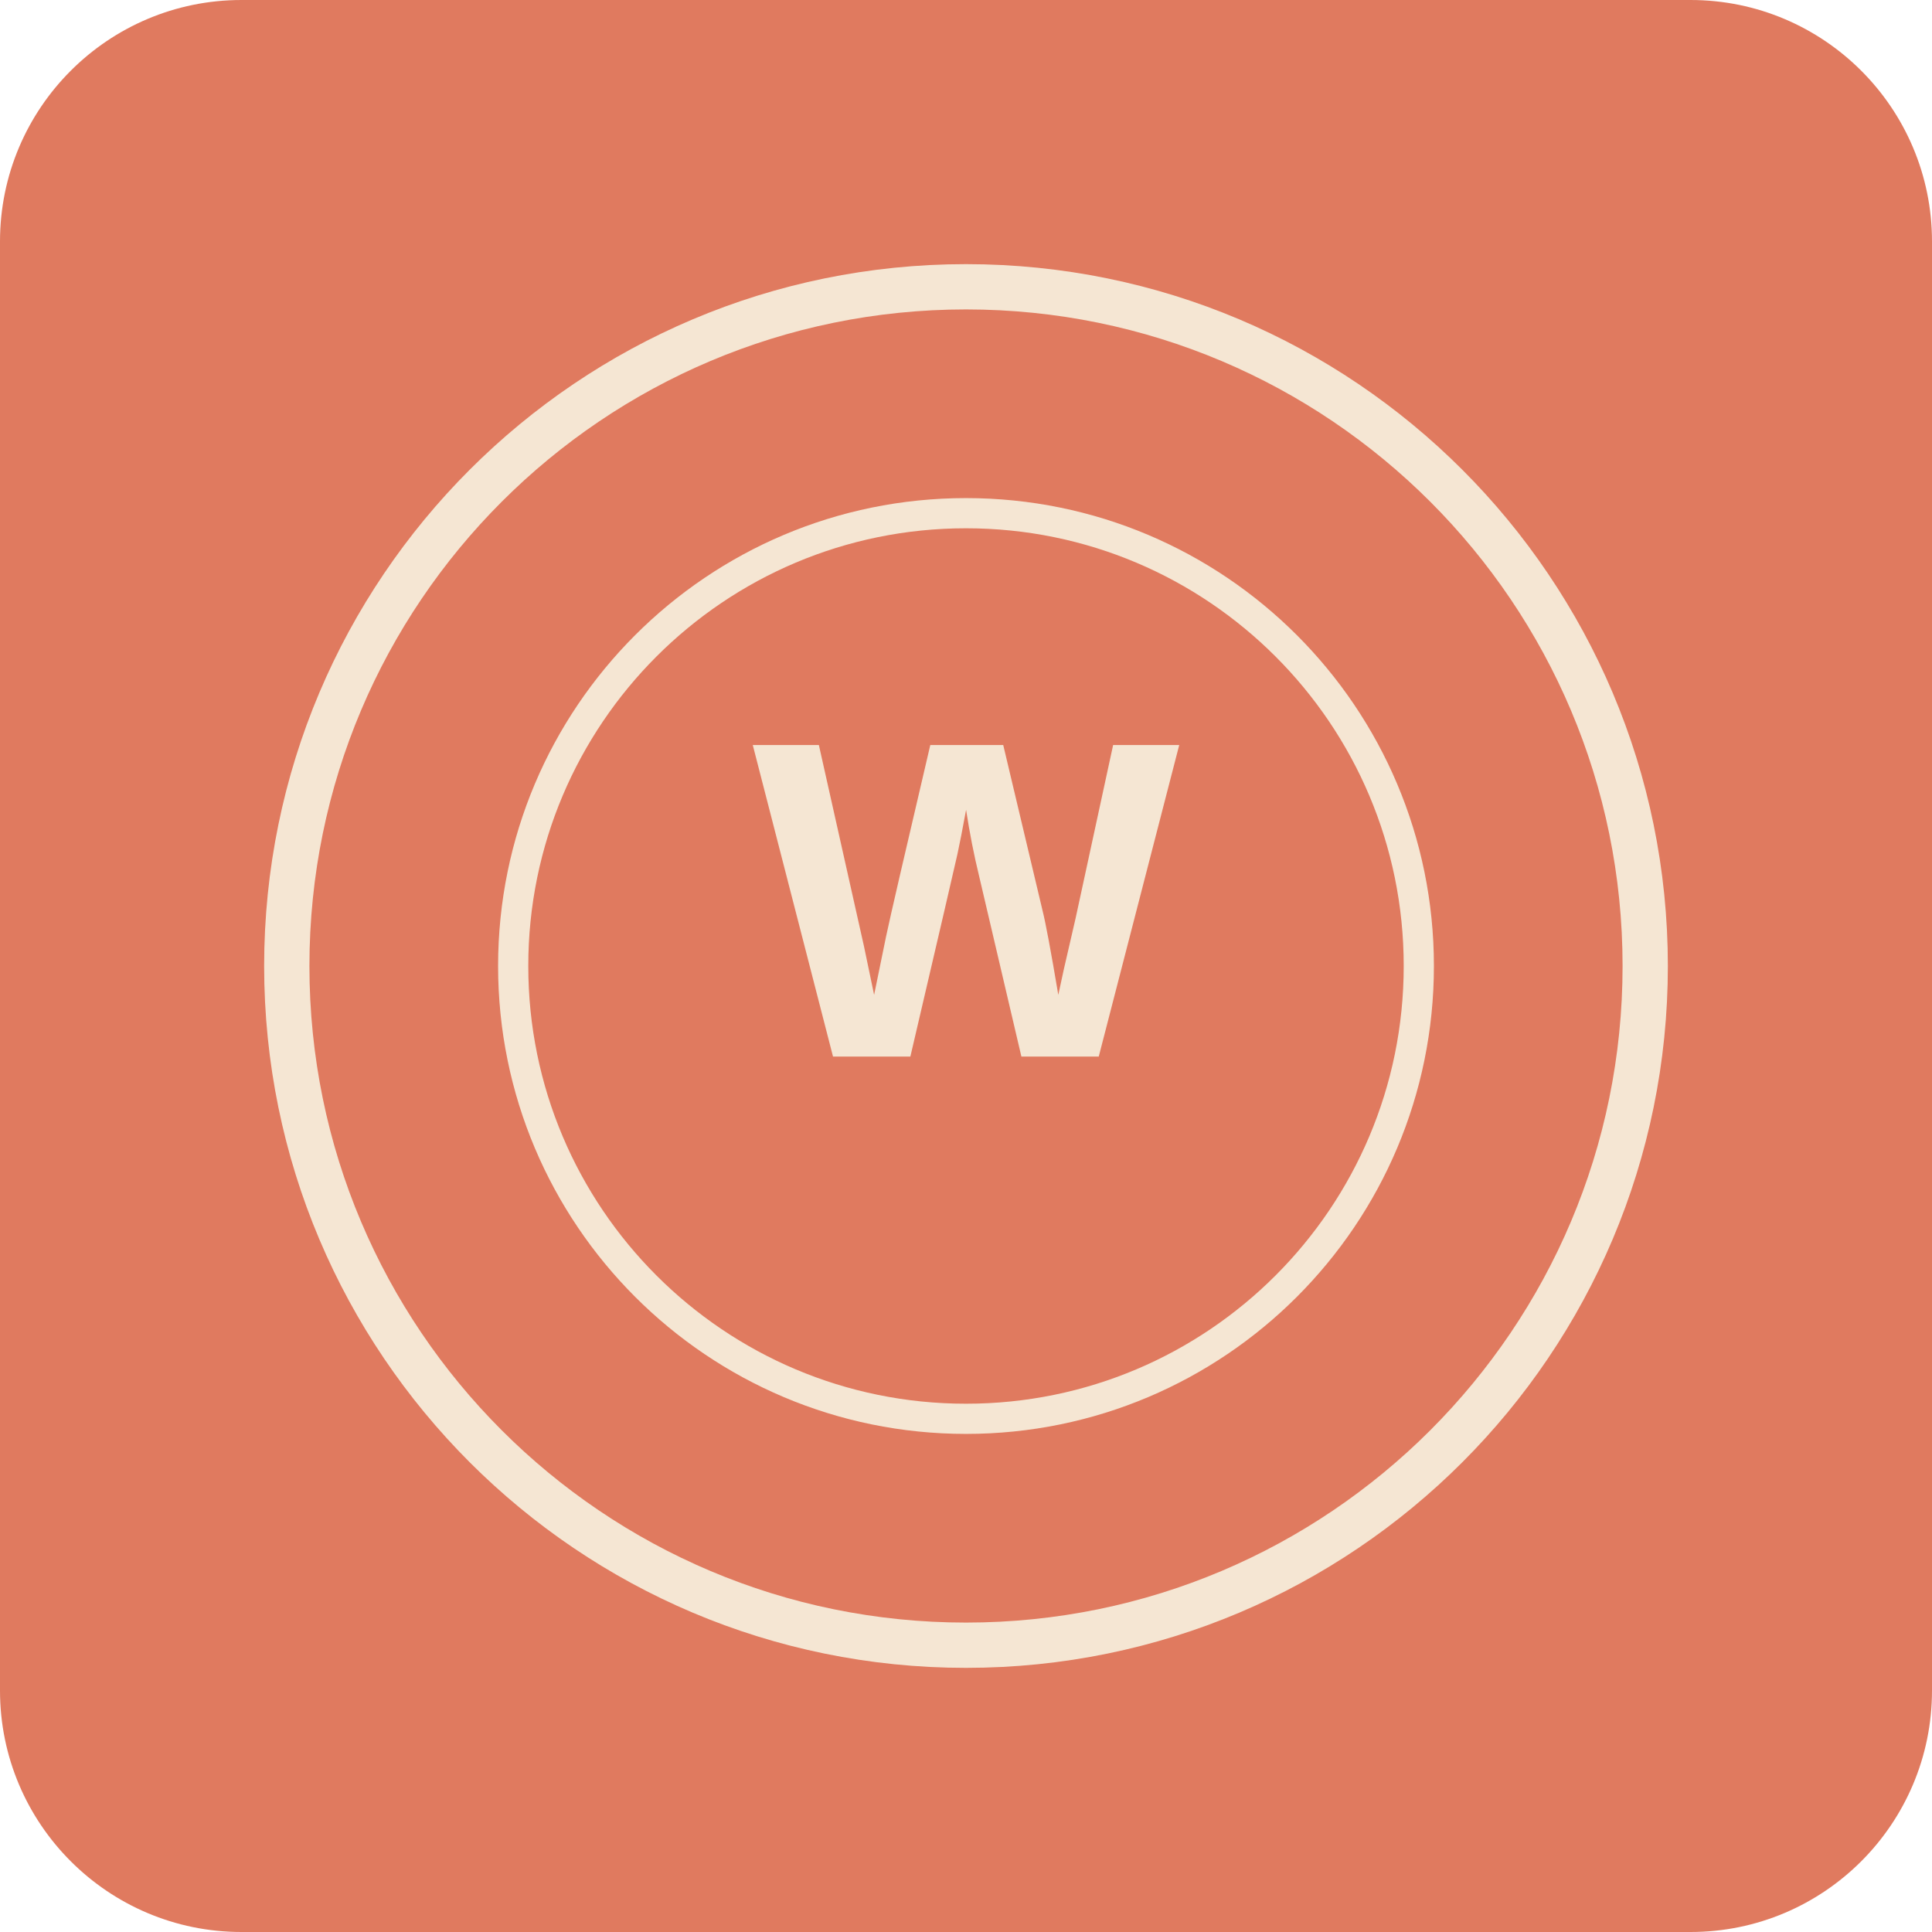
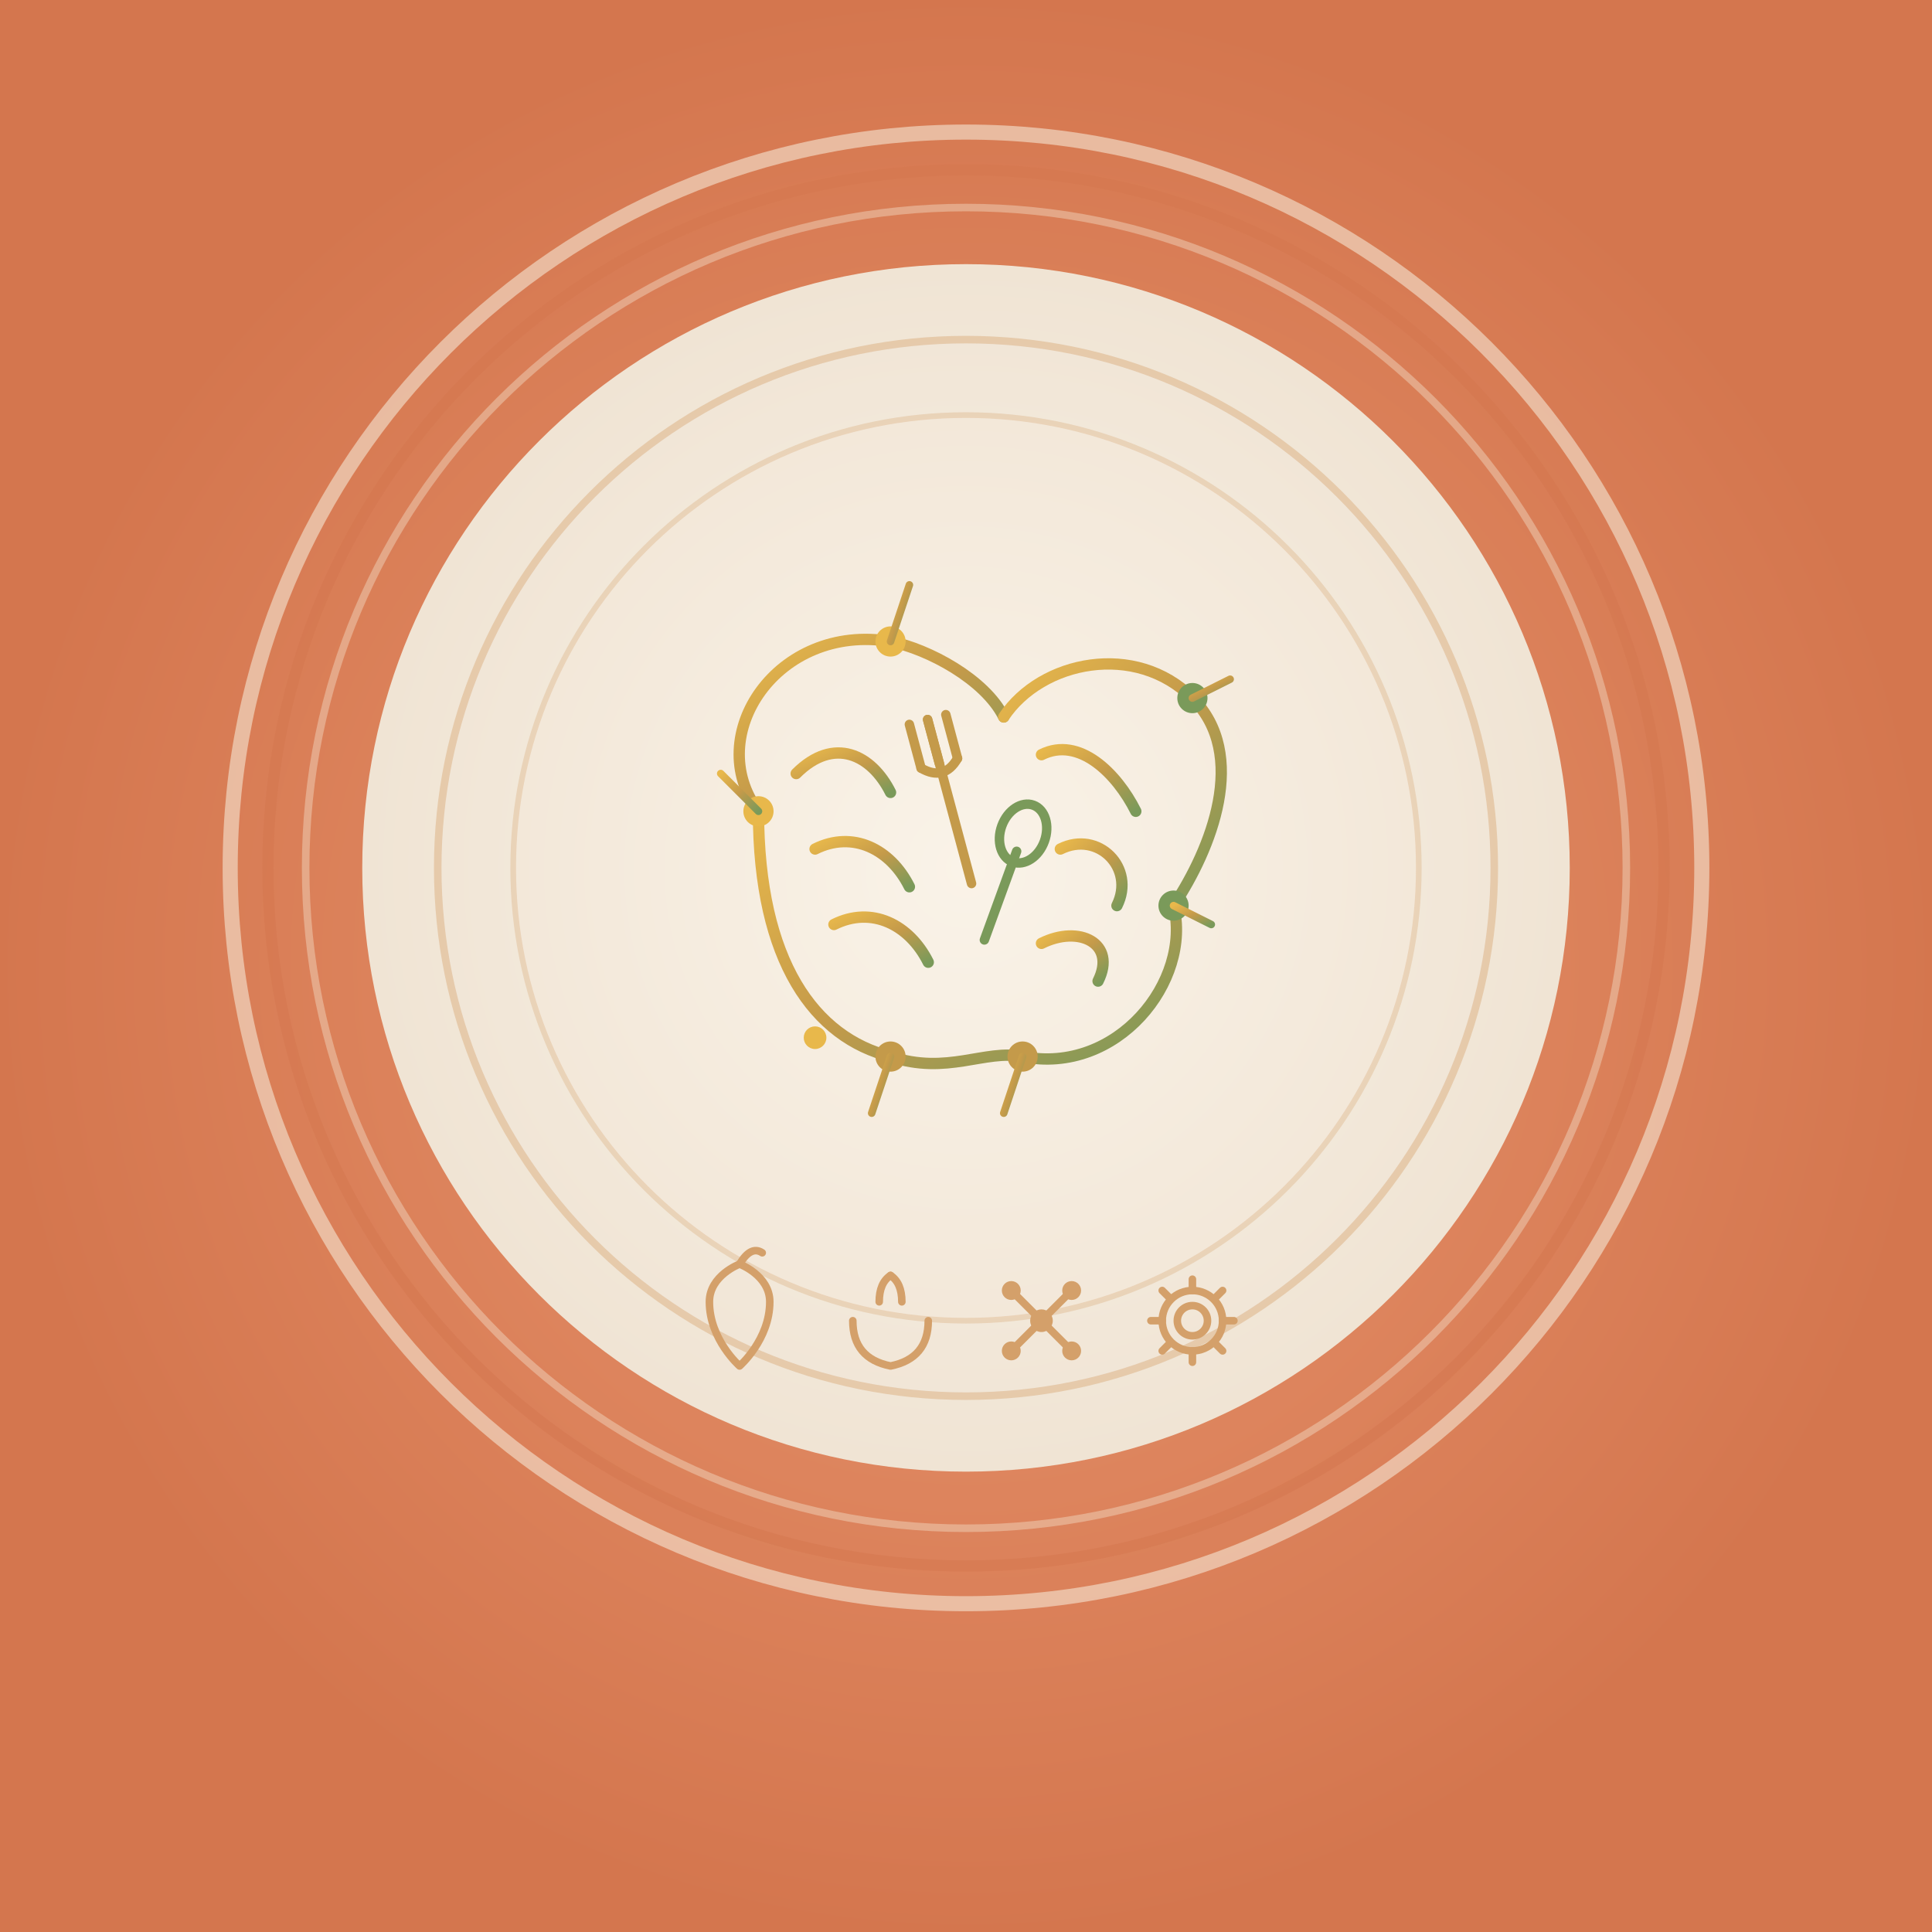
<svg xmlns="http://www.w3.org/2000/svg" viewBox="0 0 512 512" width="512" height="512">
-   <rect width="512" height="512" fill="#e07a5f" rx="64" />
-   <circle cx="256" cy="256" r="180" fill="none" stroke="#f5e6d3" stroke-width="12" />
-   <circle cx="256" cy="256" r="120" fill="none" stroke="#f5e6d3" stroke-width="8" />
-   <text x="256" y="280" text-anchor="middle" font-family="Arial,sans-serif" font-size="120" fill="#f5e6d3" font-weight="bold">W</text>
+   <defs>
+     <radialGradient id="bg" cx="50%" cy="50%" r="50%">
+       <stop offset="0%" stop-color="#e8956f" />
+       <stop offset="100%" stop-color="#d4764e" />
+     </radialGradient>
+     <radialGradient id="plate" cx="50%" cy="50%" r="50%">
+       <stop offset="0%" stop-color="#faf3e8" />
+       <stop offset="100%" stop-color="#f0e4d4" />
+     </radialGradient>
+     <linearGradient id="brain" x1="0%" y1="0%" x2="100%" y2="100%">
+       <stop offset="0%" stop-color="#e8b84b" />
+       <stop offset="50%" stop-color="#c49a4a" />
+       <stop offset="100%" stop-color="#7a9a5a" />
+     </linearGradient>
+   </defs>
+   <rect width="512" height="512" fill="url(#bg)" />
+   <circle cx="256" cy="230" r="195" fill="none" stroke="#f5e6d3" stroke-width="4" opacity="0.6" />
+   <circle cx="256" cy="230" r="185" fill="none" stroke="#d4764e" stroke-width="3" opacity="0.5" />
+   <circle cx="256" cy="230" r="175" fill="none" stroke="#f5e6d3" stroke-width="2" opacity="0.4" />
+   <circle cx="256" cy="230" r="160" fill="url(#plate)" />
+   <circle cx="256" cy="230" r="140" fill="none" stroke="#d4a06a" stroke-width="2" opacity="0.4" />
+   <circle cx="256" cy="230" r="120" fill="none" stroke="#d4a06a" stroke-width="1.5" opacity="0.3" />
+   <g transform="translate(256, 230)" stroke="url(#brain)" stroke-width="3" fill="none" stroke-linecap="round" stroke-linejoin="round">
+     <path d="M-55,-15 C-70,-35 -50,-65 -20,-60 C-10,-58 5,-50 10,-40" />
+     <path d="M10,-40 C20,-55 45,-60 60,-45 C75,-30 65,-5 55,10" />
+     <path d="M55,10 C60,30 40,55 15,50 C5,48 -5,55 -20,50 C-40,45 -55,25 -55,-15" />
+     <path d="M-45,-25 C-35,-35 -25,-30 -20,-20" />
+     <path d="M-40,-5 C-30,-10 -20,-5 -15,5" />
+     <path d="M-35,15 C-25,10 -15,15 -10,25" />
+     <path d="M20,-30 C30,-35 40,-25 45,-15" />
+     <path d="M25,-5 C35,-10 45,0 40,10" />
+     <path d="M20,20 C30,15 40,20 35,30" />
+     <circle cx="-55" cy="-15" r="4" fill="#e8b84b" stroke="none" />
+     <circle cx="-20" cy="-60" r="4" fill="#e8b84b" stroke="none" />
+     <circle cx="60" cy="-45" r="4" fill="#7a9a5a" stroke="none" />
+     <circle cx="55" cy="10" r="4" fill="#7a9a5a" stroke="none" />
+     <circle cx="15" cy="50" r="4" fill="#c49a4a" stroke="none" />
+     <circle cx="-20" cy="50" r="4" fill="#c49a4a" stroke="none" />
+     <circle cx="-40" cy="45" r="3" fill="#e8b84b" stroke="none" />
+     <path d="M-55,-15 L-65,-25" stroke-width="2" />
+     <path d="M-20,-60 L-15,-75" stroke-width="2" />
+     <path d="M60,-45 L70,-50" stroke-width="2" />
+     <path d="M55,10 L65,15" stroke-width="2" />
+     <path d="M15,50 L10,65" stroke-width="2" />
+     <path d="M-20,50 L-25,65" stroke-width="2" />
+     <g transform="translate(-5, -20) rotate(-15)" stroke="#c49a4a" stroke-width="2.5" fill="none">
+       <path d="M0,-20 L0,25" />
+       <path d="M-5,-20 L-5,-8" />
+       <path d="M0,-20 L0,-8" />
+       <path d="M5,-20 L5,-8" />
+       <path d="M-5,-8 Q0,-3 5,-8" />
+     </g>
+     <g transform="translate(10, 5) rotate(20)" stroke="#7a9a5a" stroke-width="2.5" fill="none">
+       <path d="M0,15 L0,-10" />
+       <ellipse cx="0" cy="-15" rx="6" ry="8" />
+     </g>
+   </g>
+   <g transform="translate(256, 350)" stroke="#d4a06a" stroke-width="2" fill="none" stroke-linecap="round" stroke-linejoin="round">
+     <g transform="translate(-60, 0)">
+       <path d="M-8,-5 C-8,-12 0,-15 0,-15 C0,-15 8,-12 8,-5 C8,5 0,12 0,12 C0,12 -8,5 -8,-5Z" />
+       <path d="M0,-15 Q3,-20 6,-18" />
+     </g>
+     <g transform="translate(-20, 0)">
+       <path d="M-10,0 Q-10,10 0,12 Q10,10 10,0" />
+       <path d="M-3,-5 Q-3,-10 0,-12" />
+       <path d="M3,-5 Q3,-10 0,-12" />
+     </g>
+     <g transform="translate(20, 0)">
+       <circle cx="0" cy="0" r="3" fill="#d4a06a" stroke="none" />
+       <circle cx="-8" cy="-8" r="2.5" fill="#d4a06a" stroke="none" />
+       <circle cx="8" cy="-8" r="2.5" fill="#d4a06a" stroke="none" />
+       <circle cx="-8" cy="8" r="2.5" fill="#d4a06a" stroke="none" />
+       <circle cx="8" cy="8" r="2.5" fill="#d4a06a" stroke="none" />
+       <line x1="0" y1="0" x2="-8" y2="-8" />
+       <line x1="0" y1="0" x2="8" y2="-8" />
+       <line x1="0" y1="0" x2="-8" y2="8" />
+       <line x1="0" y1="0" x2="8" y2="8" />
+     </g>
+     <g transform="translate(60, 0)">
+       <circle cx="0" cy="0" r="8" />
+       <circle cx="0" cy="0" r="4" />
+       <line x1="0" y1="-11" x2="0" y2="-8" />
+       <line x1="0" y1="8" x2="0" y2="11" />
+       <line x1="-11" y1="0" x2="-8" y2="0" />
+       <line x1="8" y1="0" x2="11" y2="0" />
+       <line x1="-8" y1="-8" x2="-6" y2="-6" />
+       <line x1="8" y1="8" x2="6" y2="6" />
+       <line x1="8" y1="-8" x2="6" y2="-6" />
+       <line x1="-8" y1="8" x2="-6" y2="6" />
+     </g>
+   </g>
</svg>
